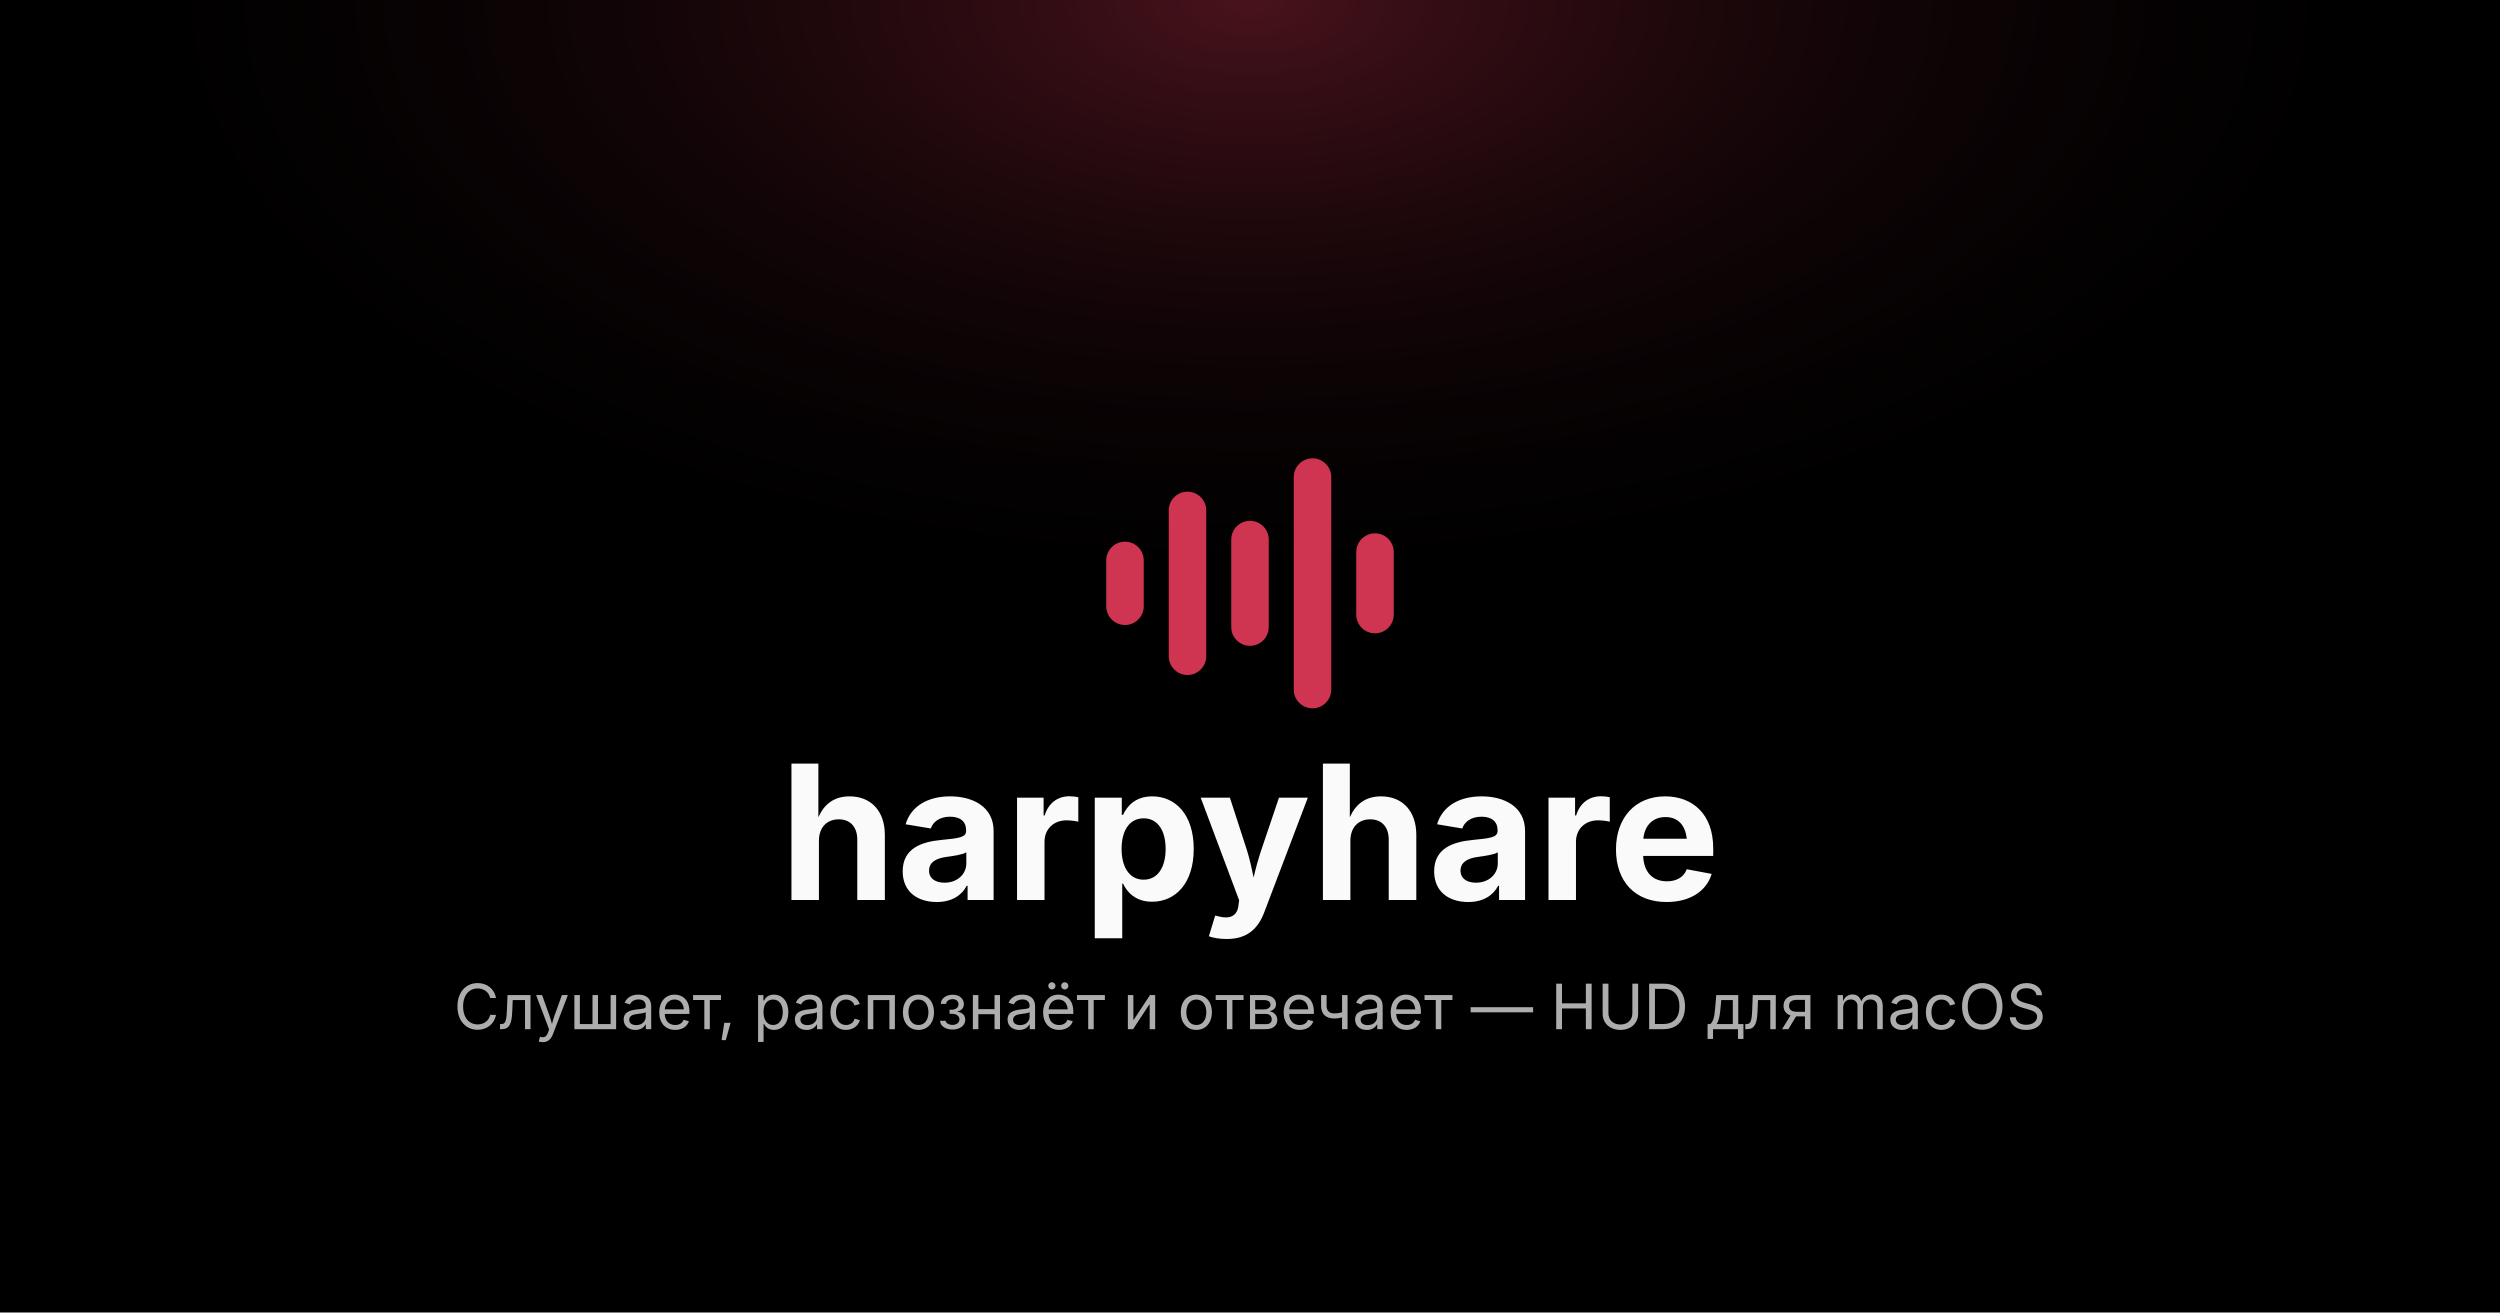
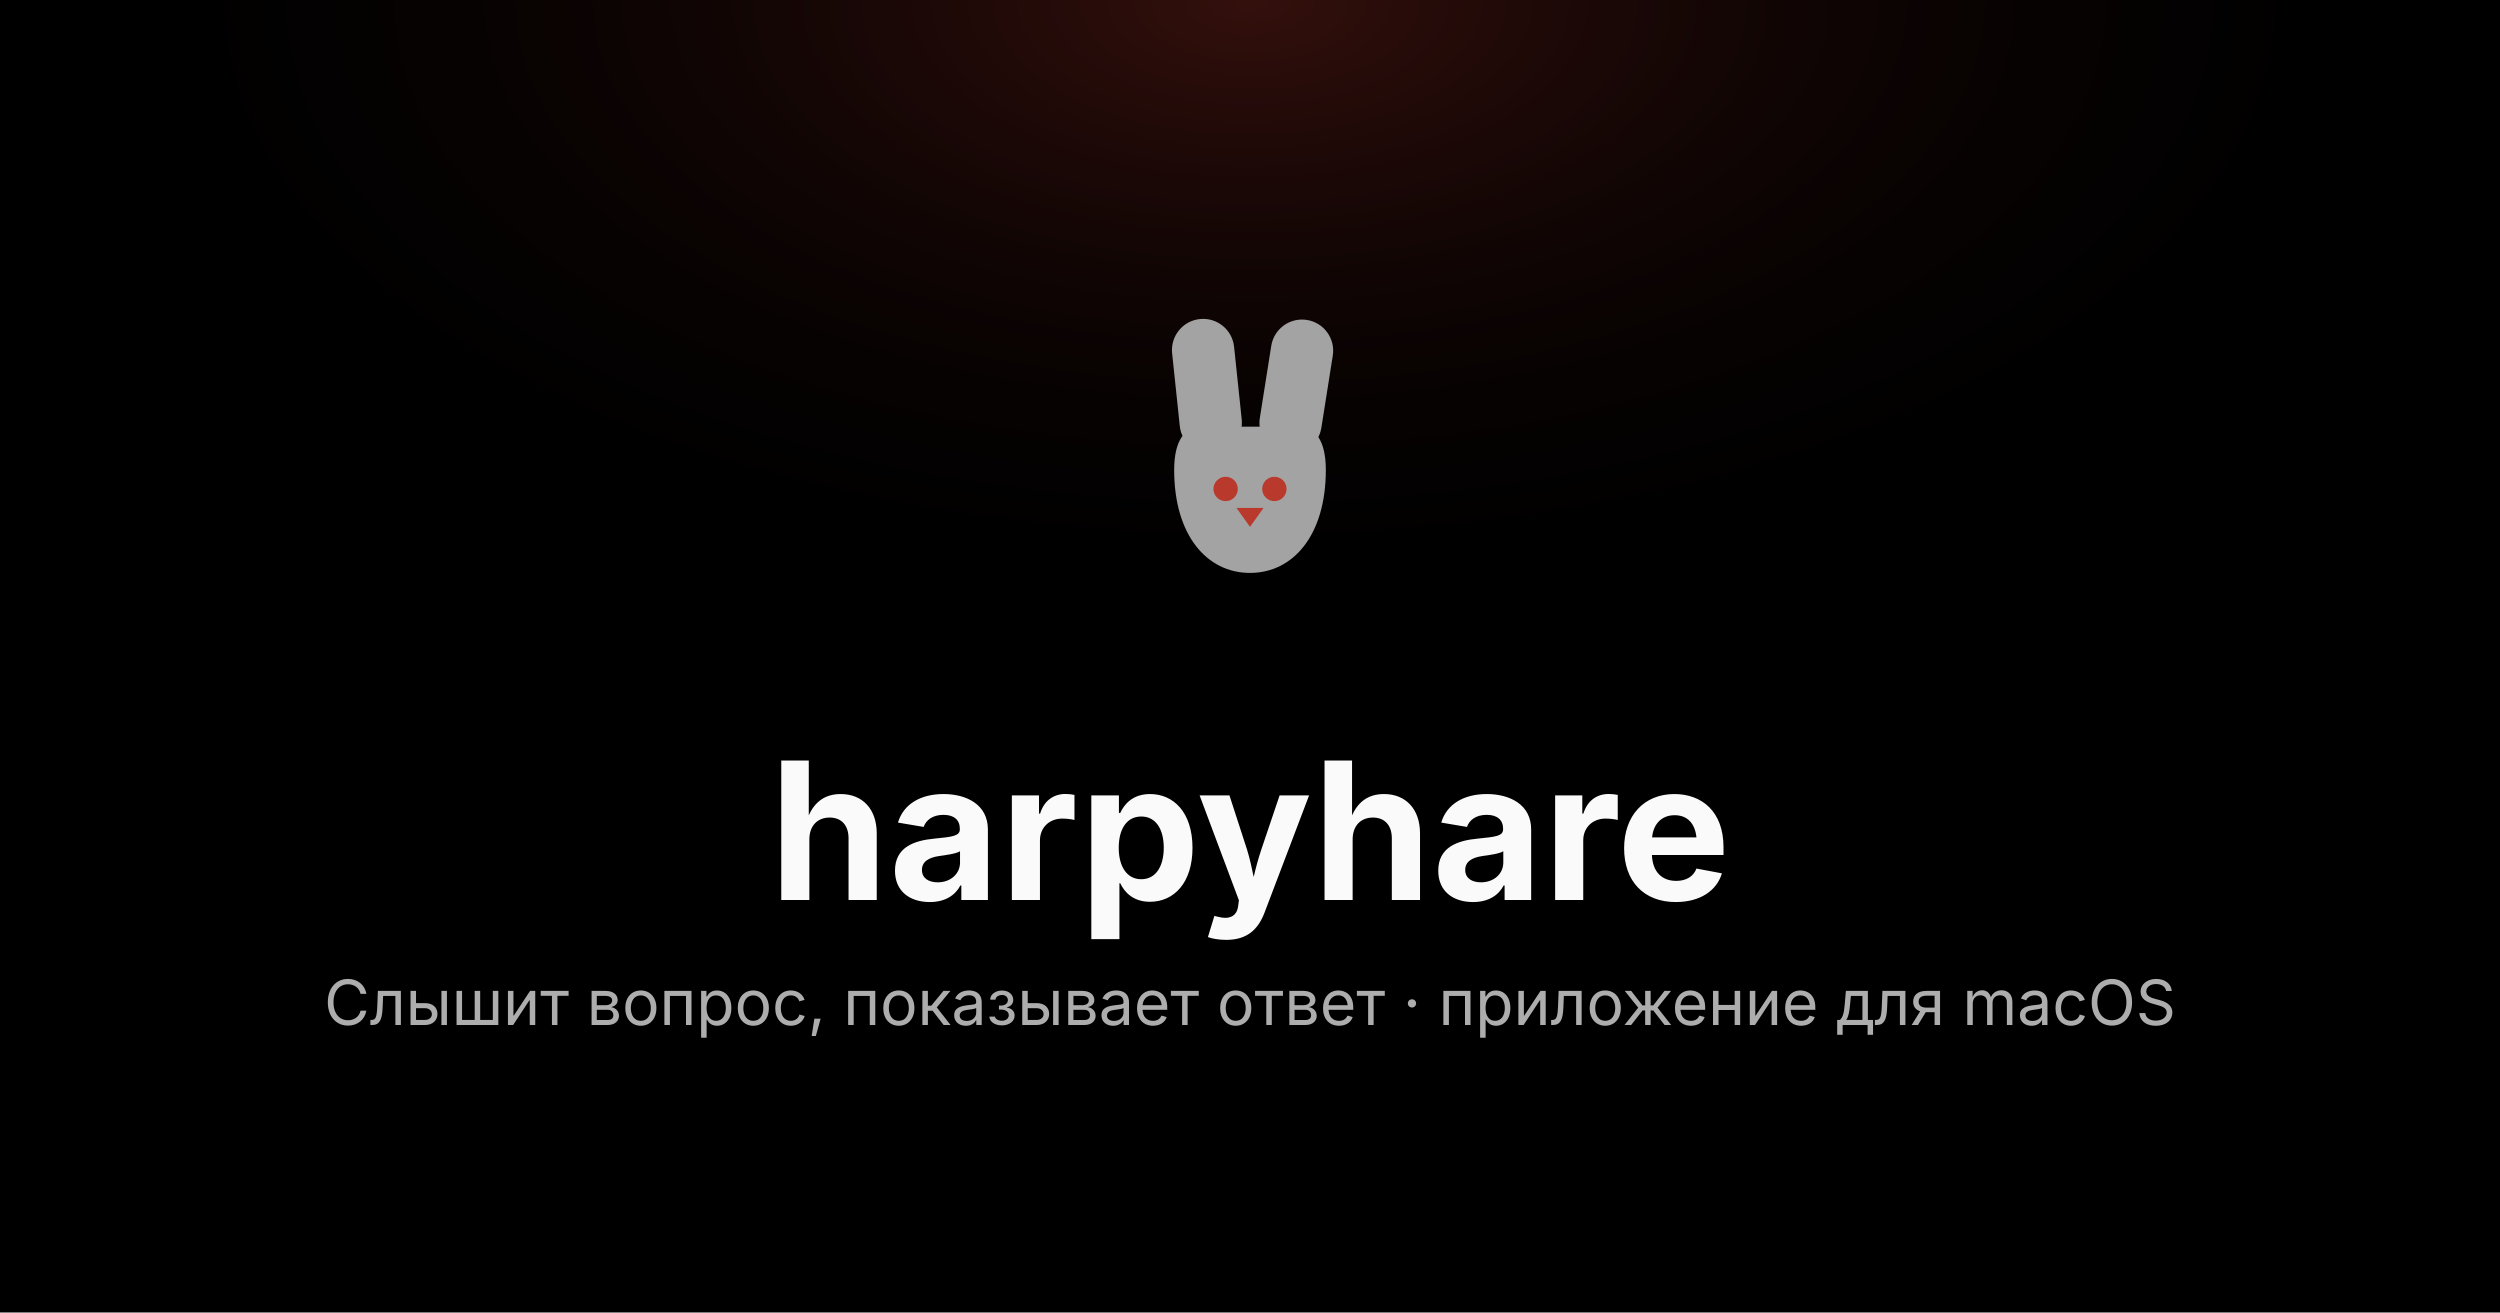
<svg xmlns="http://www.w3.org/2000/svg" width="1200" height="630" viewBox="0 0 1200 630">
  <defs>
    <radialGradient id="glow" cx="50%" cy="0%" r="70%">
-       <stop offset="0%" stop-color="#cf3550" stop-opacity="0.35" />
+       <stop offset="0%" stop-color="#b9392c" stop-opacity="0.28" />
      <stop offset="70%" stop-color="#000000" stop-opacity="0" />
    </radialGradient>
  </defs>
  <rect width="1200" height="630" fill="#000000" />
  <rect width="1200" height="630" fill="url(#glow)" />
-   <g fill="#cf3550" transform="translate(531,236)">
-     <rect x="0" y="24" width="18" height="40" rx="9" />
-     <rect x="30" y="0" width="18" height="88" rx="9" />
-     <rect x="60" y="14" width="18" height="60" rx="9" />
-     <rect x="90" y="-16" width="18" height="120" rx="9" />
-     <rect x="120" y="20" width="18" height="48" rx="9" />
+   <g transform="translate(535 132) scale(1.3)">
+     <g fill="#a3a3a3">
+       <rect x="25" y="16" width="23" height="50" rx="11.5" transform="rotate(-6 36.5 64)" />
+       <rect x="52" y="16" width="23" height="50" rx="11.5" transform="rotate(9 63.5 64)" />
+       <path d="M32,56 C26,56 22,61 22,72 C22,96 34,110 50,110 C66,110 78,96 78,72 C78,61 74,56 68,56 Z" />
+     </g>
+     <g fill="#b9392c">
+       <circle cx="41" cy="79" r="4.5" />
+       <circle cx="59" cy="79" r="4.5" />
+       <path d="M45,86 L55,86 L50,93 Z" />
+     </g>
  </g>
-   <text x="600" y="432" text-anchor="middle" font-family="system-ui, -apple-system, 'Segoe UI', sans-serif" font-size="90" font-weight="700" fill="#fafafa">harpyhare</text>
-   <text x="600" y="494" text-anchor="middle" font-family="system-ui, -apple-system, 'Segoe UI', sans-serif" font-size="30" fill="#adadad">Слушает, распознаёт и отвечает — HUD для macOS</text>
+   <text x="600" y="432" text-anchor="middle" font-family="system-ui, -apple-system, 'Segoe UI', sans-serif" font-size="92" font-weight="700" fill="#fafafa">harpyhare</text>
+   <text x="600" y="492" text-anchor="middle" font-family="system-ui, -apple-system, 'Segoe UI', sans-serif" font-size="30" fill="#adadad">Слышит вопрос, показывает ответ · приложение для macOS</text>
</svg>
